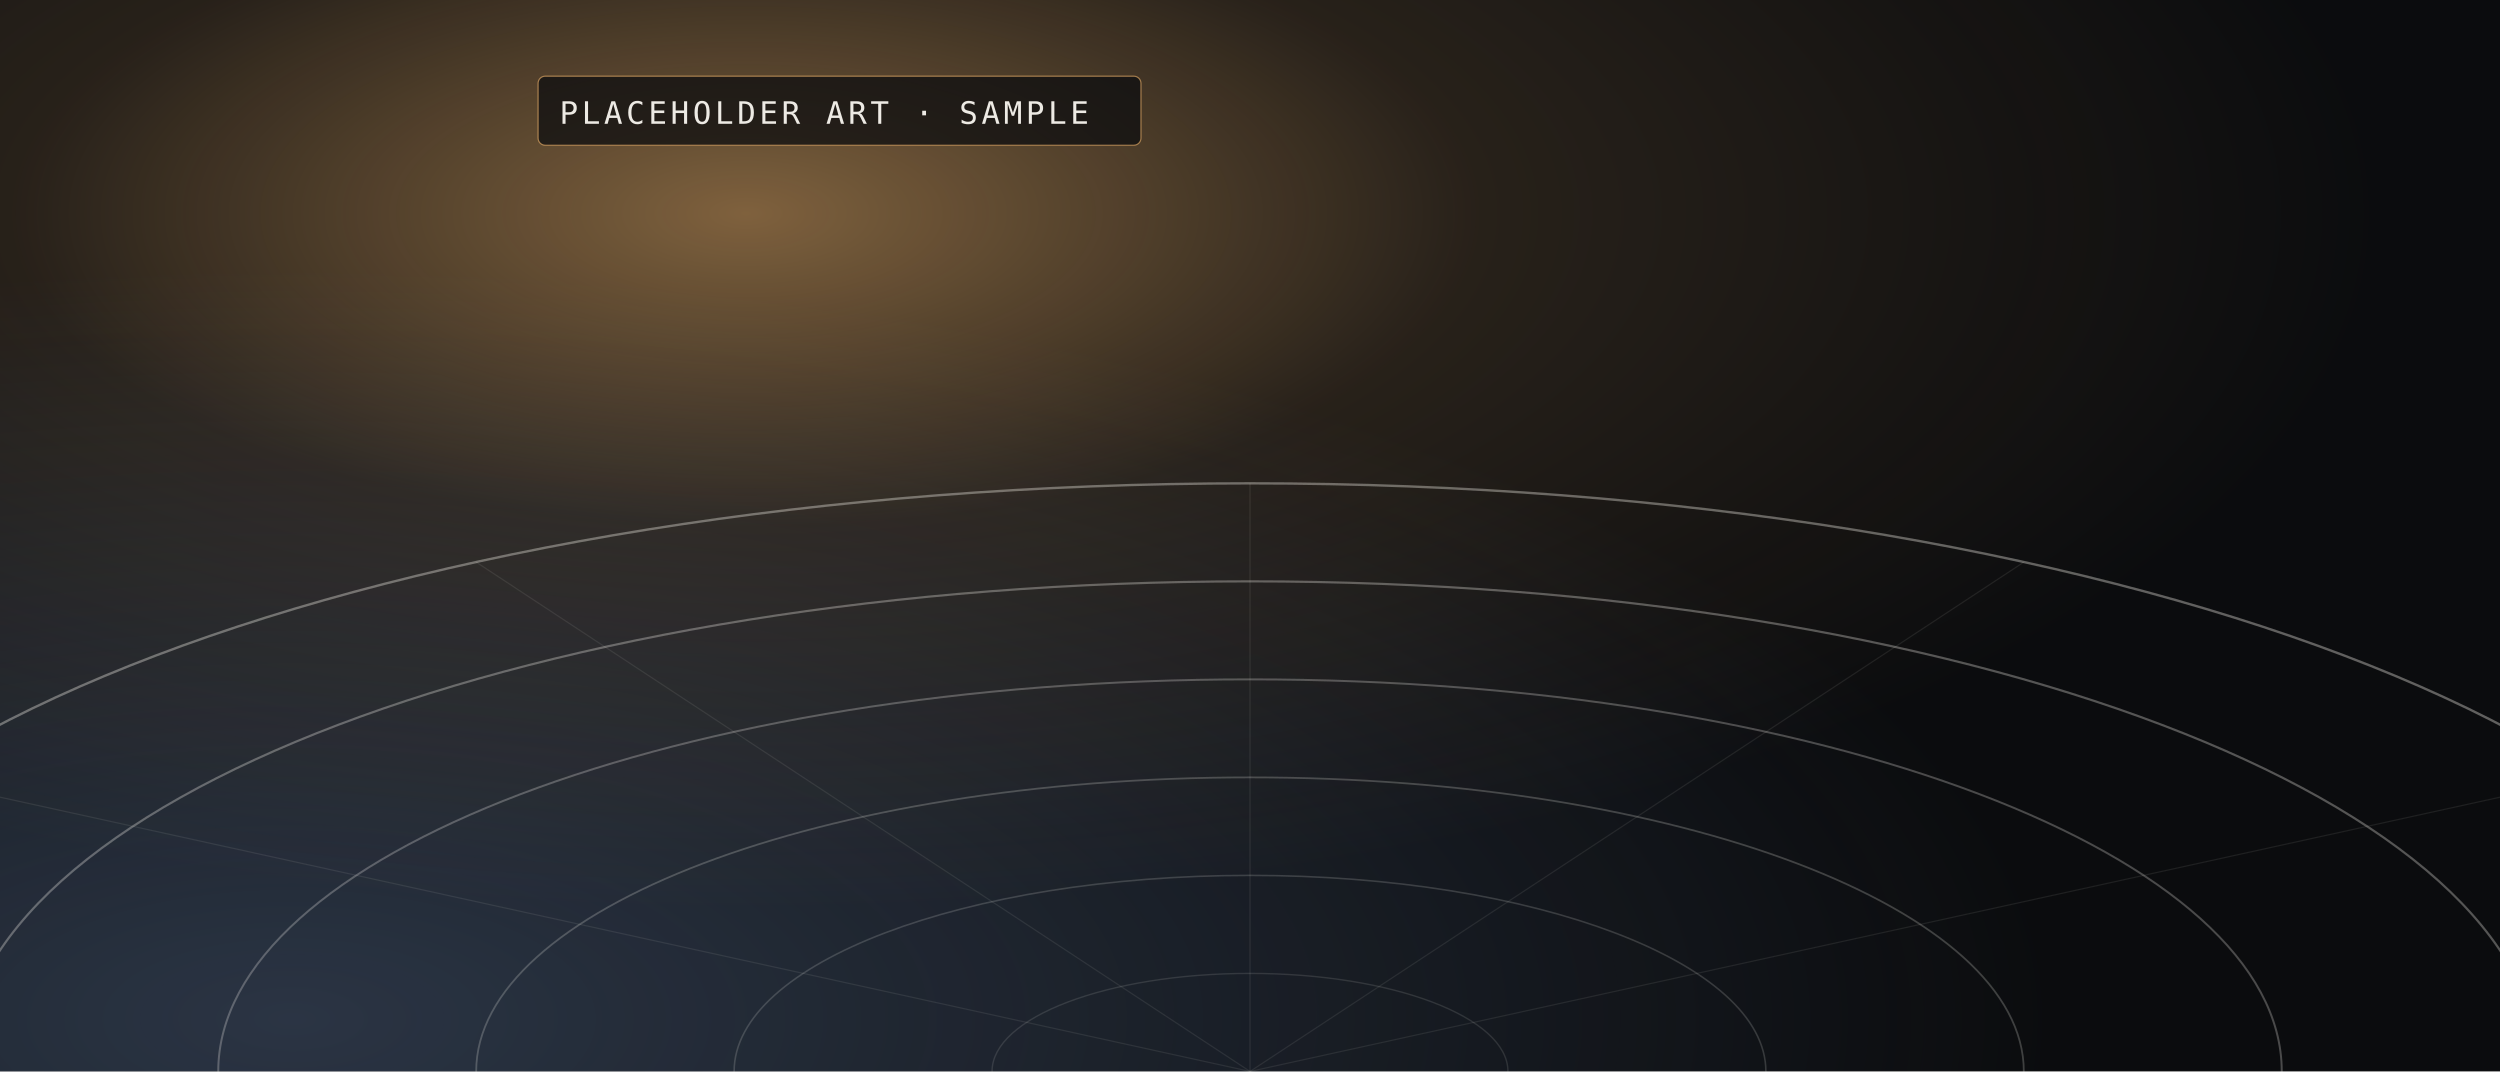
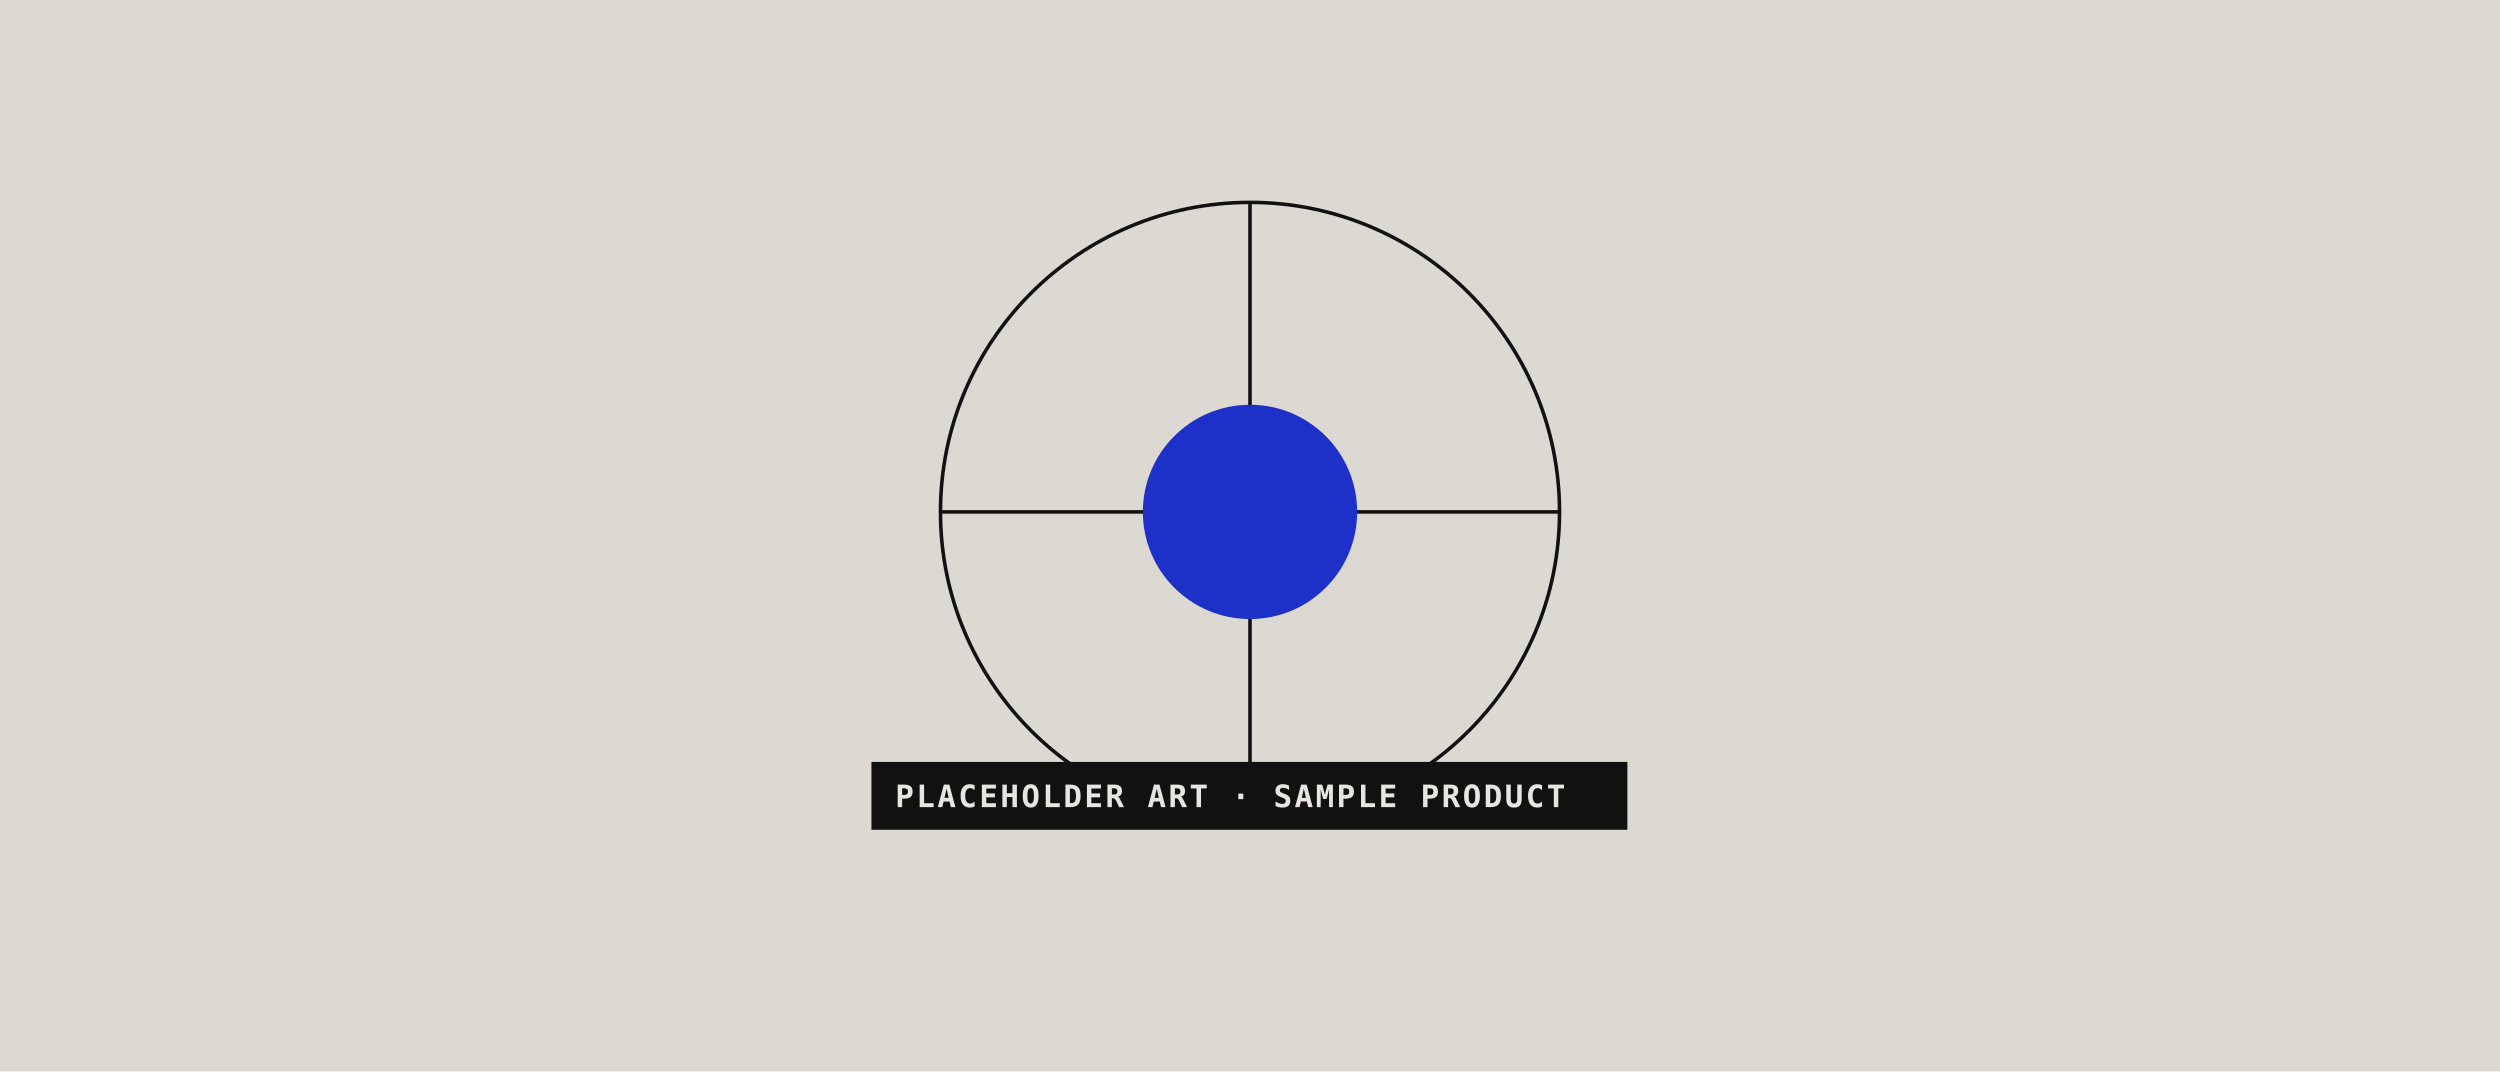
<svg xmlns="http://www.w3.org/2000/svg" viewBox="0 0 2100 900" width="2100" height="900">
-   <defs>
-     <radialGradient id="key" cx="0.3" cy="0.2" r="0.65">
-       <stop offset="0" stop-color="#f2b66d" stop-opacity="0.5" />
-       <stop offset="0.45" stop-color="#f2b66d" stop-opacity="0.12" />
-       <stop offset="1" stop-color="#f2b66d" stop-opacity="0" />
-     </radialGradient>
-     <radialGradient id="fill" cx="0.12" cy="0.95" r="0.7">
-       <stop offset="0" stop-color="#4a5d7a" stop-opacity="0.5" />
-       <stop offset="1" stop-color="#4a5d7a" stop-opacity="0" />
-     </radialGradient>
-   </defs>
-   <rect width="2100" height="900" fill="#0b0c0e" />
-   <rect width="2100" height="900" fill="url(#fill)" />
-   <rect width="2100" height="900" fill="url(#key)" />
-   <g fill="none" stroke="#edeae4">
-     <ellipse cx="1050" cy="900" rx="216.667" ry="82.333" stroke-opacity="0.13" stroke-width="1.167" />
-     <ellipse cx="1050" cy="900" rx="433.333" ry="164.667" stroke-opacity="0.18" stroke-width="1.333" />
-     <ellipse cx="1050" cy="900" rx="650" ry="247" stroke-opacity="0.23" stroke-width="1.5" />
-     <ellipse cx="1050" cy="900" rx="866.667" ry="329.333" stroke-opacity="0.28" stroke-width="1.667" />
-     <ellipse cx="1050" cy="900" rx="1083.333" ry="411.667" stroke-opacity="0.33" stroke-width="1.833" />
-     <ellipse cx="1050" cy="900" rx="1300" ry="494" stroke-opacity="0.38" stroke-width="2" />
-     <line x1="1050" y1="900" x2="2350.0" y2="900.0" stroke-opacity="0.09" />
-     <line x1="1050" y1="900" x2="2175.8" y2="1147.0" stroke-opacity="0.09" />
-     <line x1="1050" y1="900" x2="1700.0" y2="1327.8" stroke-opacity="0.09" />
-     <line x1="1050" y1="900" x2="1050.0" y2="1394.0" stroke-opacity="0.09" />
-     <line x1="1050" y1="900" x2="400.0" y2="1327.8" stroke-opacity="0.09" />
-     <line x1="1050" y1="900" x2="-75.8" y2="1147.0" stroke-opacity="0.09" />
-     <line x1="1050" y1="900" x2="-250.0" y2="900.0" stroke-opacity="0.09" />
-     <line x1="1050" y1="900" x2="-75.8" y2="653.0" stroke-opacity="0.09" />
-     <line x1="1050" y1="900" x2="400.0" y2="472.2" stroke-opacity="0.09" />
-     <line x1="1050" y1="900" x2="1050.0" y2="406.0" stroke-opacity="0.09" />
-     <line x1="1050" y1="900" x2="1700.0" y2="472.2" stroke-opacity="0.09" />
-     <line x1="1050" y1="900" x2="2175.8" y2="653.0" stroke-opacity="0.09" />
+   <rect width="2100" height="900" fill="#dcd9d2" />
+   <g fill="none" stroke="#111111" stroke-width="3">
+     <circle cx="1050" cy="430" r="260" />
+     <path d="M790 430h520M1050 170v520" />
  </g>
-   <g font-family="ui-monospace, Menlo, Consolas, monospace" font-size="26" letter-spacing="3" fill="#edeae4">
-     <rect x="452" y="64" width="506.4" height="58" rx="6" fill="#0b0c0e" fill-opacity="0.72" stroke="#f2b66d" stroke-opacity="0.6" />
-     <text x="470" y="104">PLACEHOLDER ART · SAMPLE</text>
+   <circle cx="1050" cy="430" r="90" fill="#1d31c9" />
+   <g font-family="Space Mono, ui-monospace, Menlo, Consolas, monospace" font-size="26" font-weight="700" letter-spacing="2">
+     <rect x="732" y="640" width="635" height="57" fill="#111111" />
+     <text x="752" y="678" fill="#e7e5e0">PLACEHOLDER ART · SAMPLE PRODUCT</text>
  </g>
</svg>
